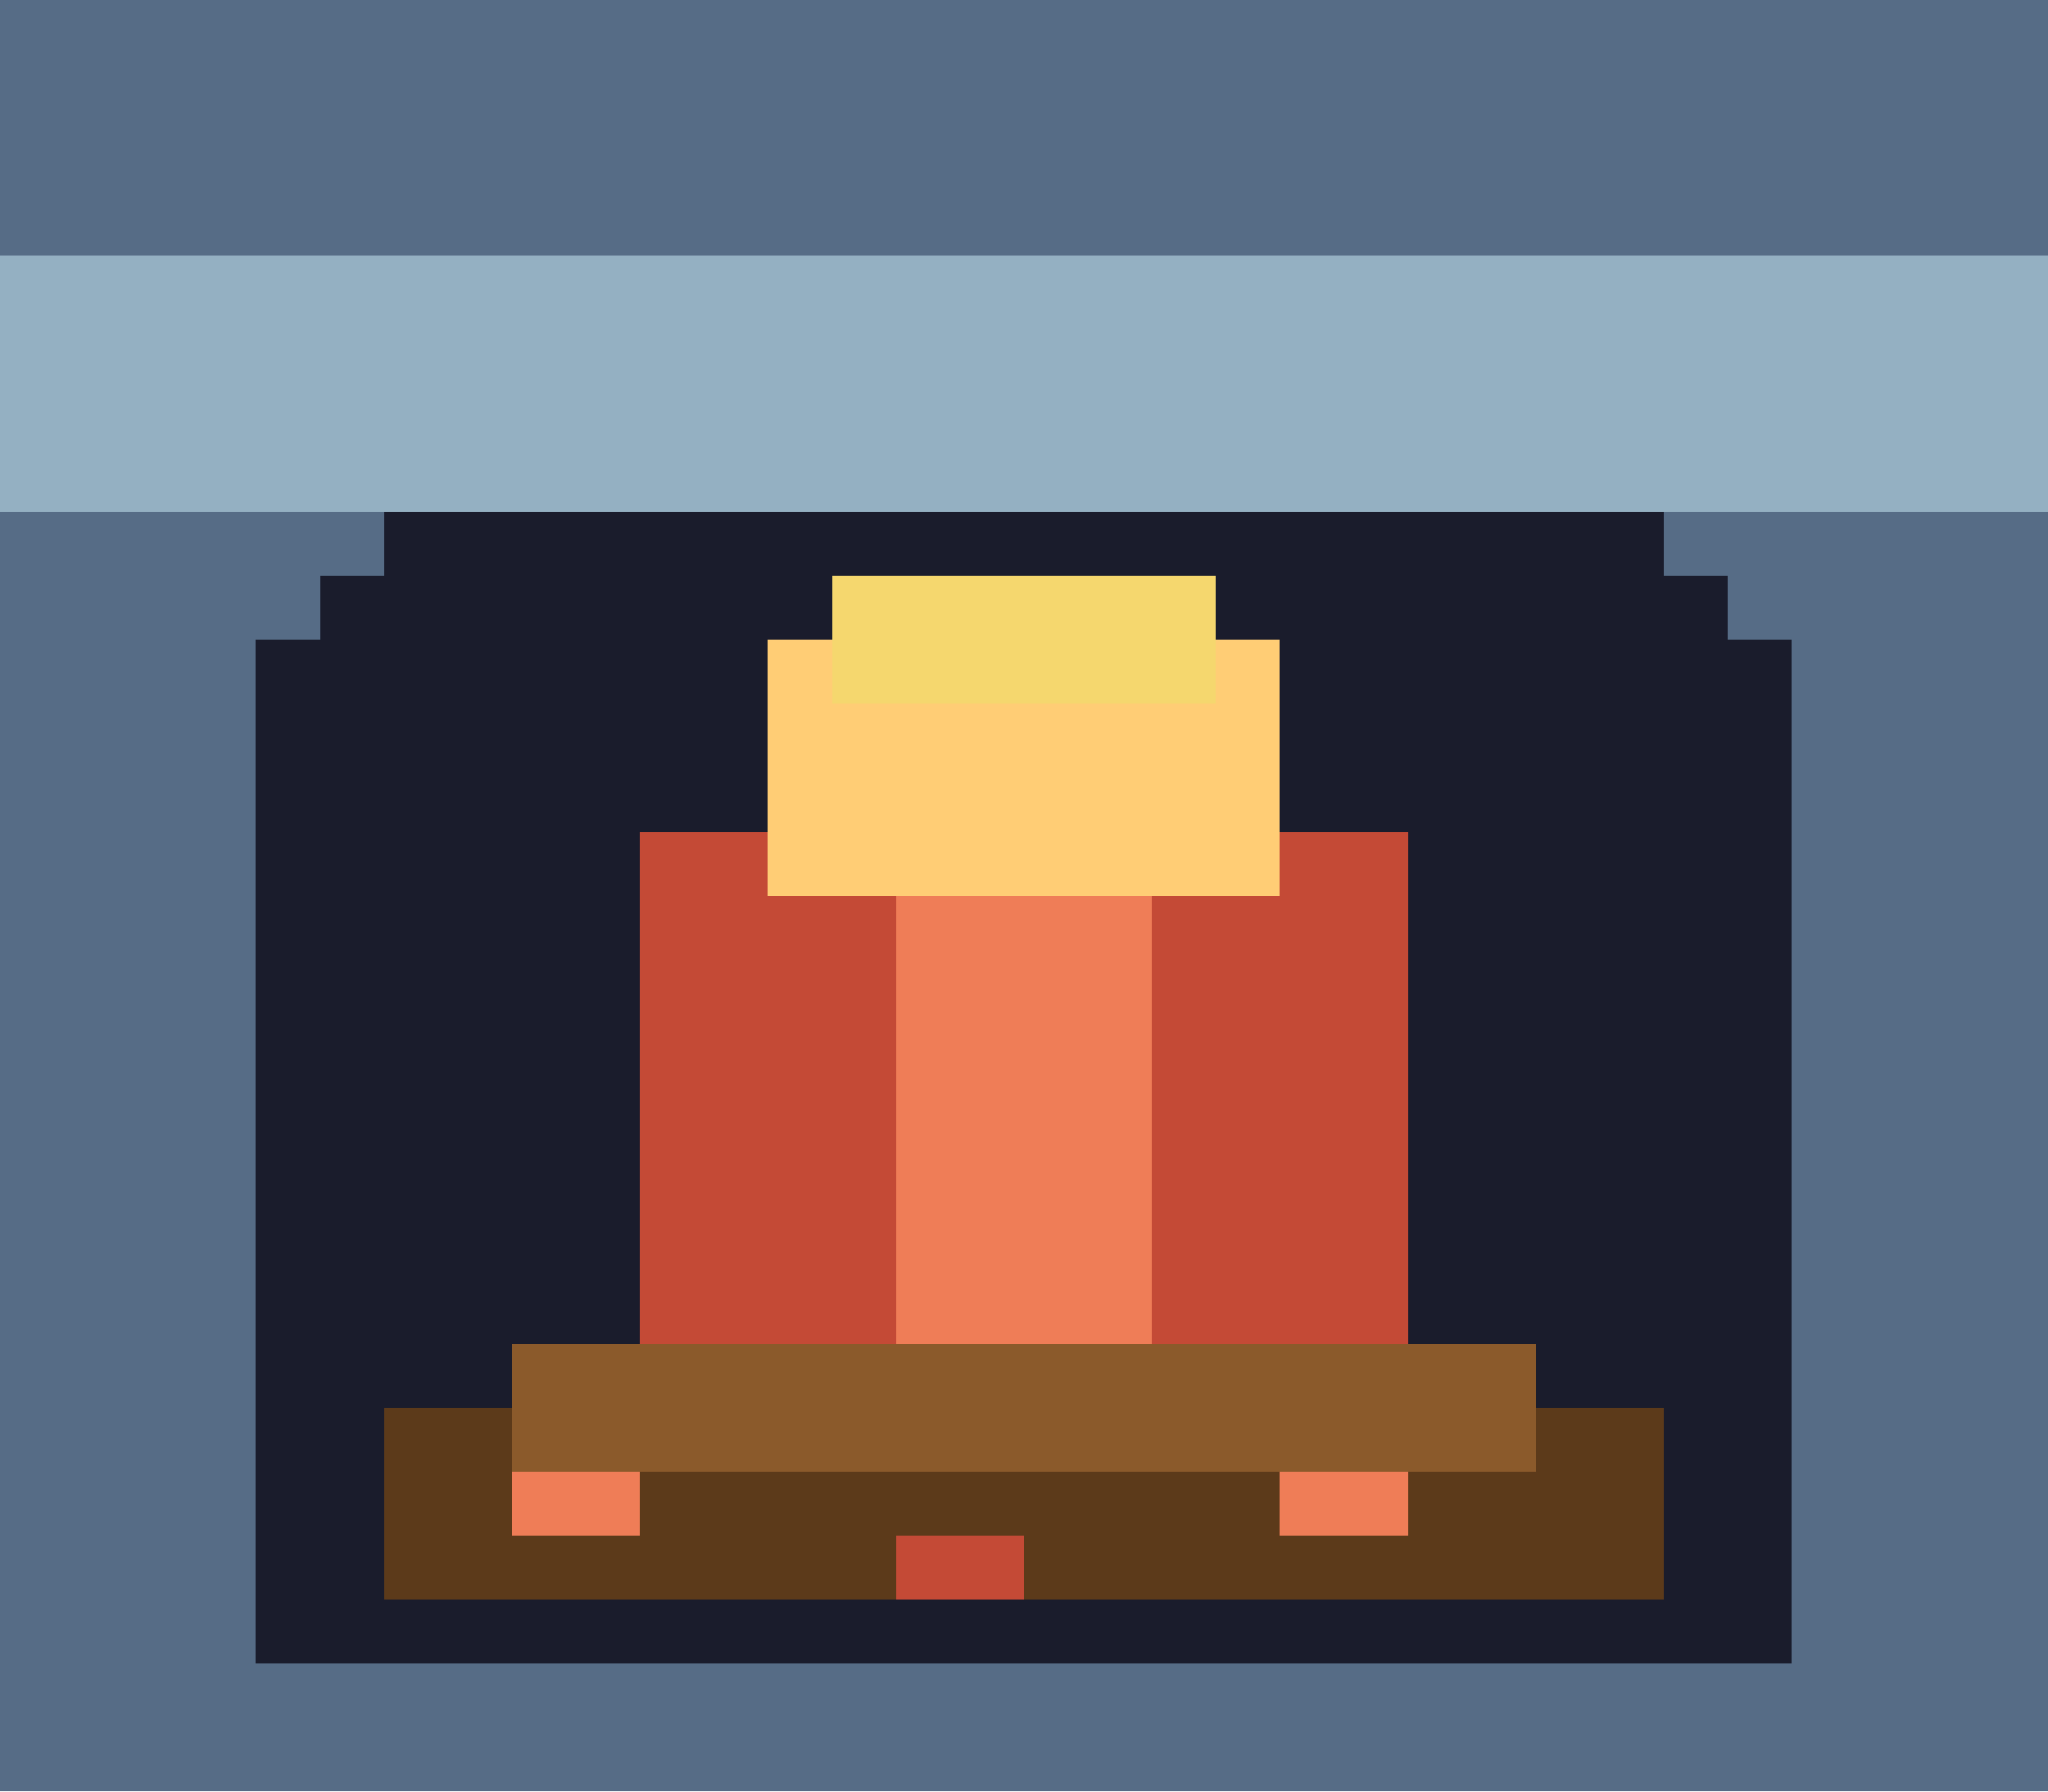
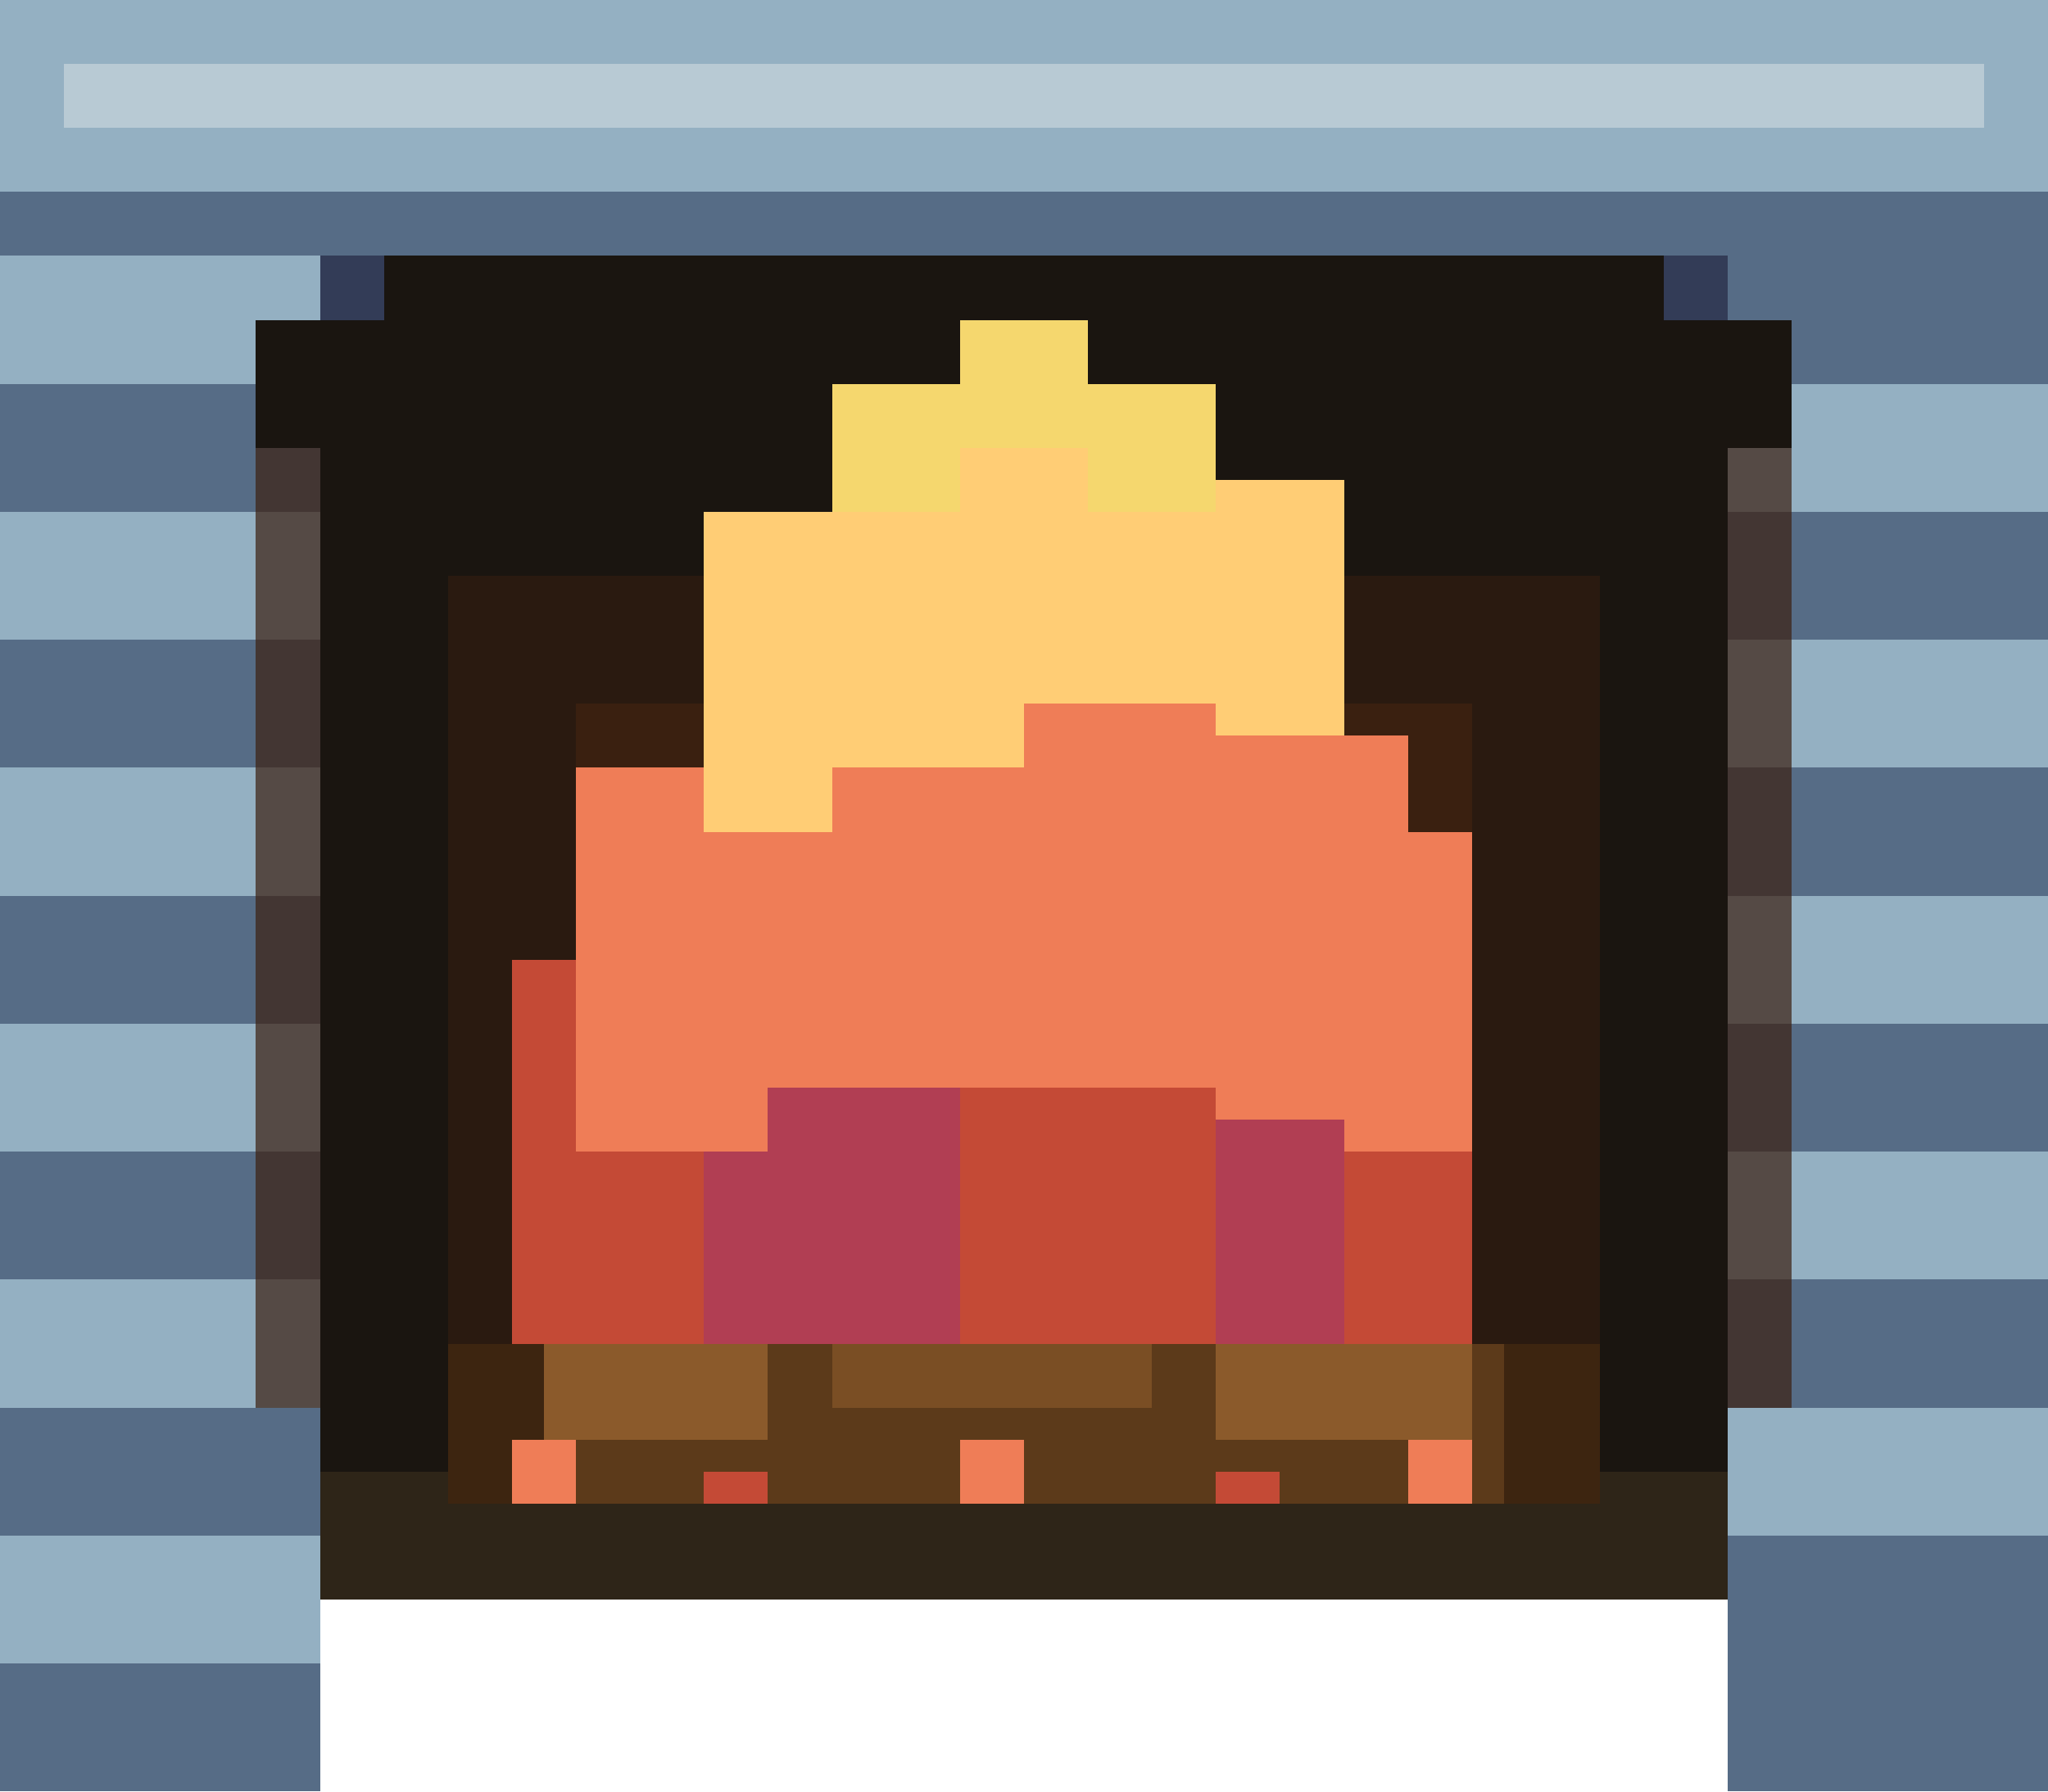
- <svg xmlns="http://www.w3.org/2000/svg" viewBox="0 0 32 28" shape-rendering="crispEdges">
-   <rect x="0" y="4" width="32" height="24" fill="#566c86" />
-   <rect x="0" y="0" width="32" height="6" fill="#566c86" />
-   <rect x="0" y="4" width="32" height="4" fill="#94b0c2" />
-   <rect x="4" y="10" width="24" height="16" fill="#1a1c2c" />
-   <rect x="6" y="8" width="20" height="4" fill="#1a1c2c" />
-   <rect x="5" y="9" width="22" height="2" fill="#1a1c2c" />
-   <rect x="6" y="22" width="20" height="3" fill="#5c3a1a" />
-   <rect x="8" y="21" width="16" height="2" fill="#8b5a2b" />
-   <rect x="10" y="13" width="4" height="8" fill="#c44a36" />
-   <rect x="14" y="11" width="4" height="10" fill="#ef7d57" />
-   <rect x="18" y="13" width="4" height="8" fill="#c44a36" />
-   <rect x="12" y="10" width="8" height="4" fill="#ffcd75" />
-   <rect x="13" y="9" width="6" height="2" fill="#f5d76e" />
-   <rect x="8" y="23" width="2" height="1" fill="#ef7d57" />
-   <rect x="14" y="24" width="2" height="1" fill="#c44a36" />
-   <rect x="20" y="23" width="2" height="1" fill="#ef7d57" />
+ <svg xmlns="http://www.w3.org/2000/svg" viewBox="0 0 64 56" shape-rendering="crispEdges">
+   <rect x="0" y="0" width="10" height="56" fill="#566c86" />
+   <rect x="54" y="0" width="10" height="56" fill="#566c86" />
+   <rect x="0" y="0" width="10" height="4" fill="#94b0c2" />
+   <rect x="0" y="8" width="10" height="4" fill="#94b0c2" />
+   <rect x="0" y="16" width="10" height="4" fill="#94b0c2" />
+   <rect x="0" y="24" width="10" height="4" fill="#94b0c2" />
+   <rect x="0" y="32" width="10" height="4" fill="#94b0c2" />
+   <rect x="0" y="40" width="10" height="4" fill="#94b0c2" />
+   <rect x="0" y="48" width="10" height="4" fill="#94b0c2" />
+   <rect x="54" y="4" width="10" height="4" fill="#94b0c2" />
+   <rect x="54" y="12" width="10" height="4" fill="#94b0c2" />
+   <rect x="54" y="20" width="10" height="4" fill="#94b0c2" />
+   <rect x="54" y="28" width="10" height="4" fill="#94b0c2" />
+   <rect x="54" y="36" width="10" height="4" fill="#94b0c2" />
+   <rect x="54" y="44" width="10" height="4" fill="#94b0c2" />
+   <rect x="0" y="0" width="64" height="8" fill="#94b0c2" />
+   <rect x="2" y="2" width="60" height="2" fill="#b8cad4" />
+   <rect x="0" y="6" width="64" height="2" fill="#566c86" />
+   <rect x="10" y="8" width="44" height="6" fill="#1a1510" />
+   <rect x="8" y="10" width="48" height="4" fill="#1a1510" />
+   <rect x="10" y="8" width="2" height="2" fill="#333c57" />
+   <rect x="52" y="8" width="2" height="2" fill="#333c57" />
+   <rect x="10" y="14" width="44" height="36" fill="#1a1510" />
+   <rect x="14" y="18" width="36" height="28" fill="#2a1a10" />
+   <rect x="18" y="22" width="28" height="20" fill="#3a2010" />
+   <rect x="10" y="46" width="44" height="4" fill="#2e2518" />
+   <rect x="14" y="42" width="36" height="5" fill="#5c3a1a" />
+   <rect x="16" y="41" width="8" height="4" fill="#8b5a2b" />
+   <rect x="26" y="40" width="10" height="4" fill="#7a4e24" />
+   <rect x="38" y="41" width="8" height="4" fill="#8b5a2b" />
+   <rect x="14" y="42" width="3" height="5" fill="#3d2510" />
+   <rect x="47" y="42" width="3" height="5" fill="#3d2510" />
+   <rect x="16" y="30" width="6" height="12" fill="#c44a36" />
+   <rect x="22" y="28" width="8" height="14" fill="#b13e53" />
+   <rect x="30" y="26" width="8" height="16" fill="#c44a36" />
+   <rect x="38" y="29" width="6" height="13" fill="#b13e53" />
+   <rect x="42" y="32" width="4" height="10" fill="#c44a36" />
+   <rect x="18" y="24" width="6" height="12" fill="#ef7d57" />
+   <rect x="24" y="22" width="8" height="12" fill="#ef7d57" />
+   <rect x="32" y="20" width="8" height="14" fill="#ef7d57" />
+   <rect x="38" y="23" width="6" height="12" fill="#ef7d57" />
+   <rect x="42" y="26" width="4" height="10" fill="#ef7d57" />
+   <rect x="22" y="16" width="4" height="10" fill="#ffcd75" />
+   <rect x="26" y="14" width="6" height="10" fill="#ffcd75" />
+   <rect x="32" y="12" width="6" height="10" fill="#ffcd75" />
+   <rect x="38" y="15" width="4" height="8" fill="#ffcd75" />
+   <rect x="26" y="12" width="4" height="4" fill="#f5d76e" />
+   <rect x="30" y="10" width="4" height="4" fill="#f5d76e" />
+   <rect x="34" y="12" width="4" height="4" fill="#f5d76e" />
+   <rect x="16" y="45" width="2" height="2" fill="#ef7d57" />
+   <rect x="22" y="46" width="2" height="1" fill="#c44a36" />
+   <rect x="30" y="45" width="2" height="2" fill="#ef7d57" />
+   <rect x="38" y="46" width="2" height="1" fill="#c44a36" />
+   <rect x="44" y="45" width="2" height="2" fill="#ef7d57" />
+   <rect x="8" y="14" width="2" height="30" fill="#3a2010" opacity="0.7" />
+   <rect x="54" y="14" width="2" height="30" fill="#3a2010" opacity="0.7" />
</svg>
